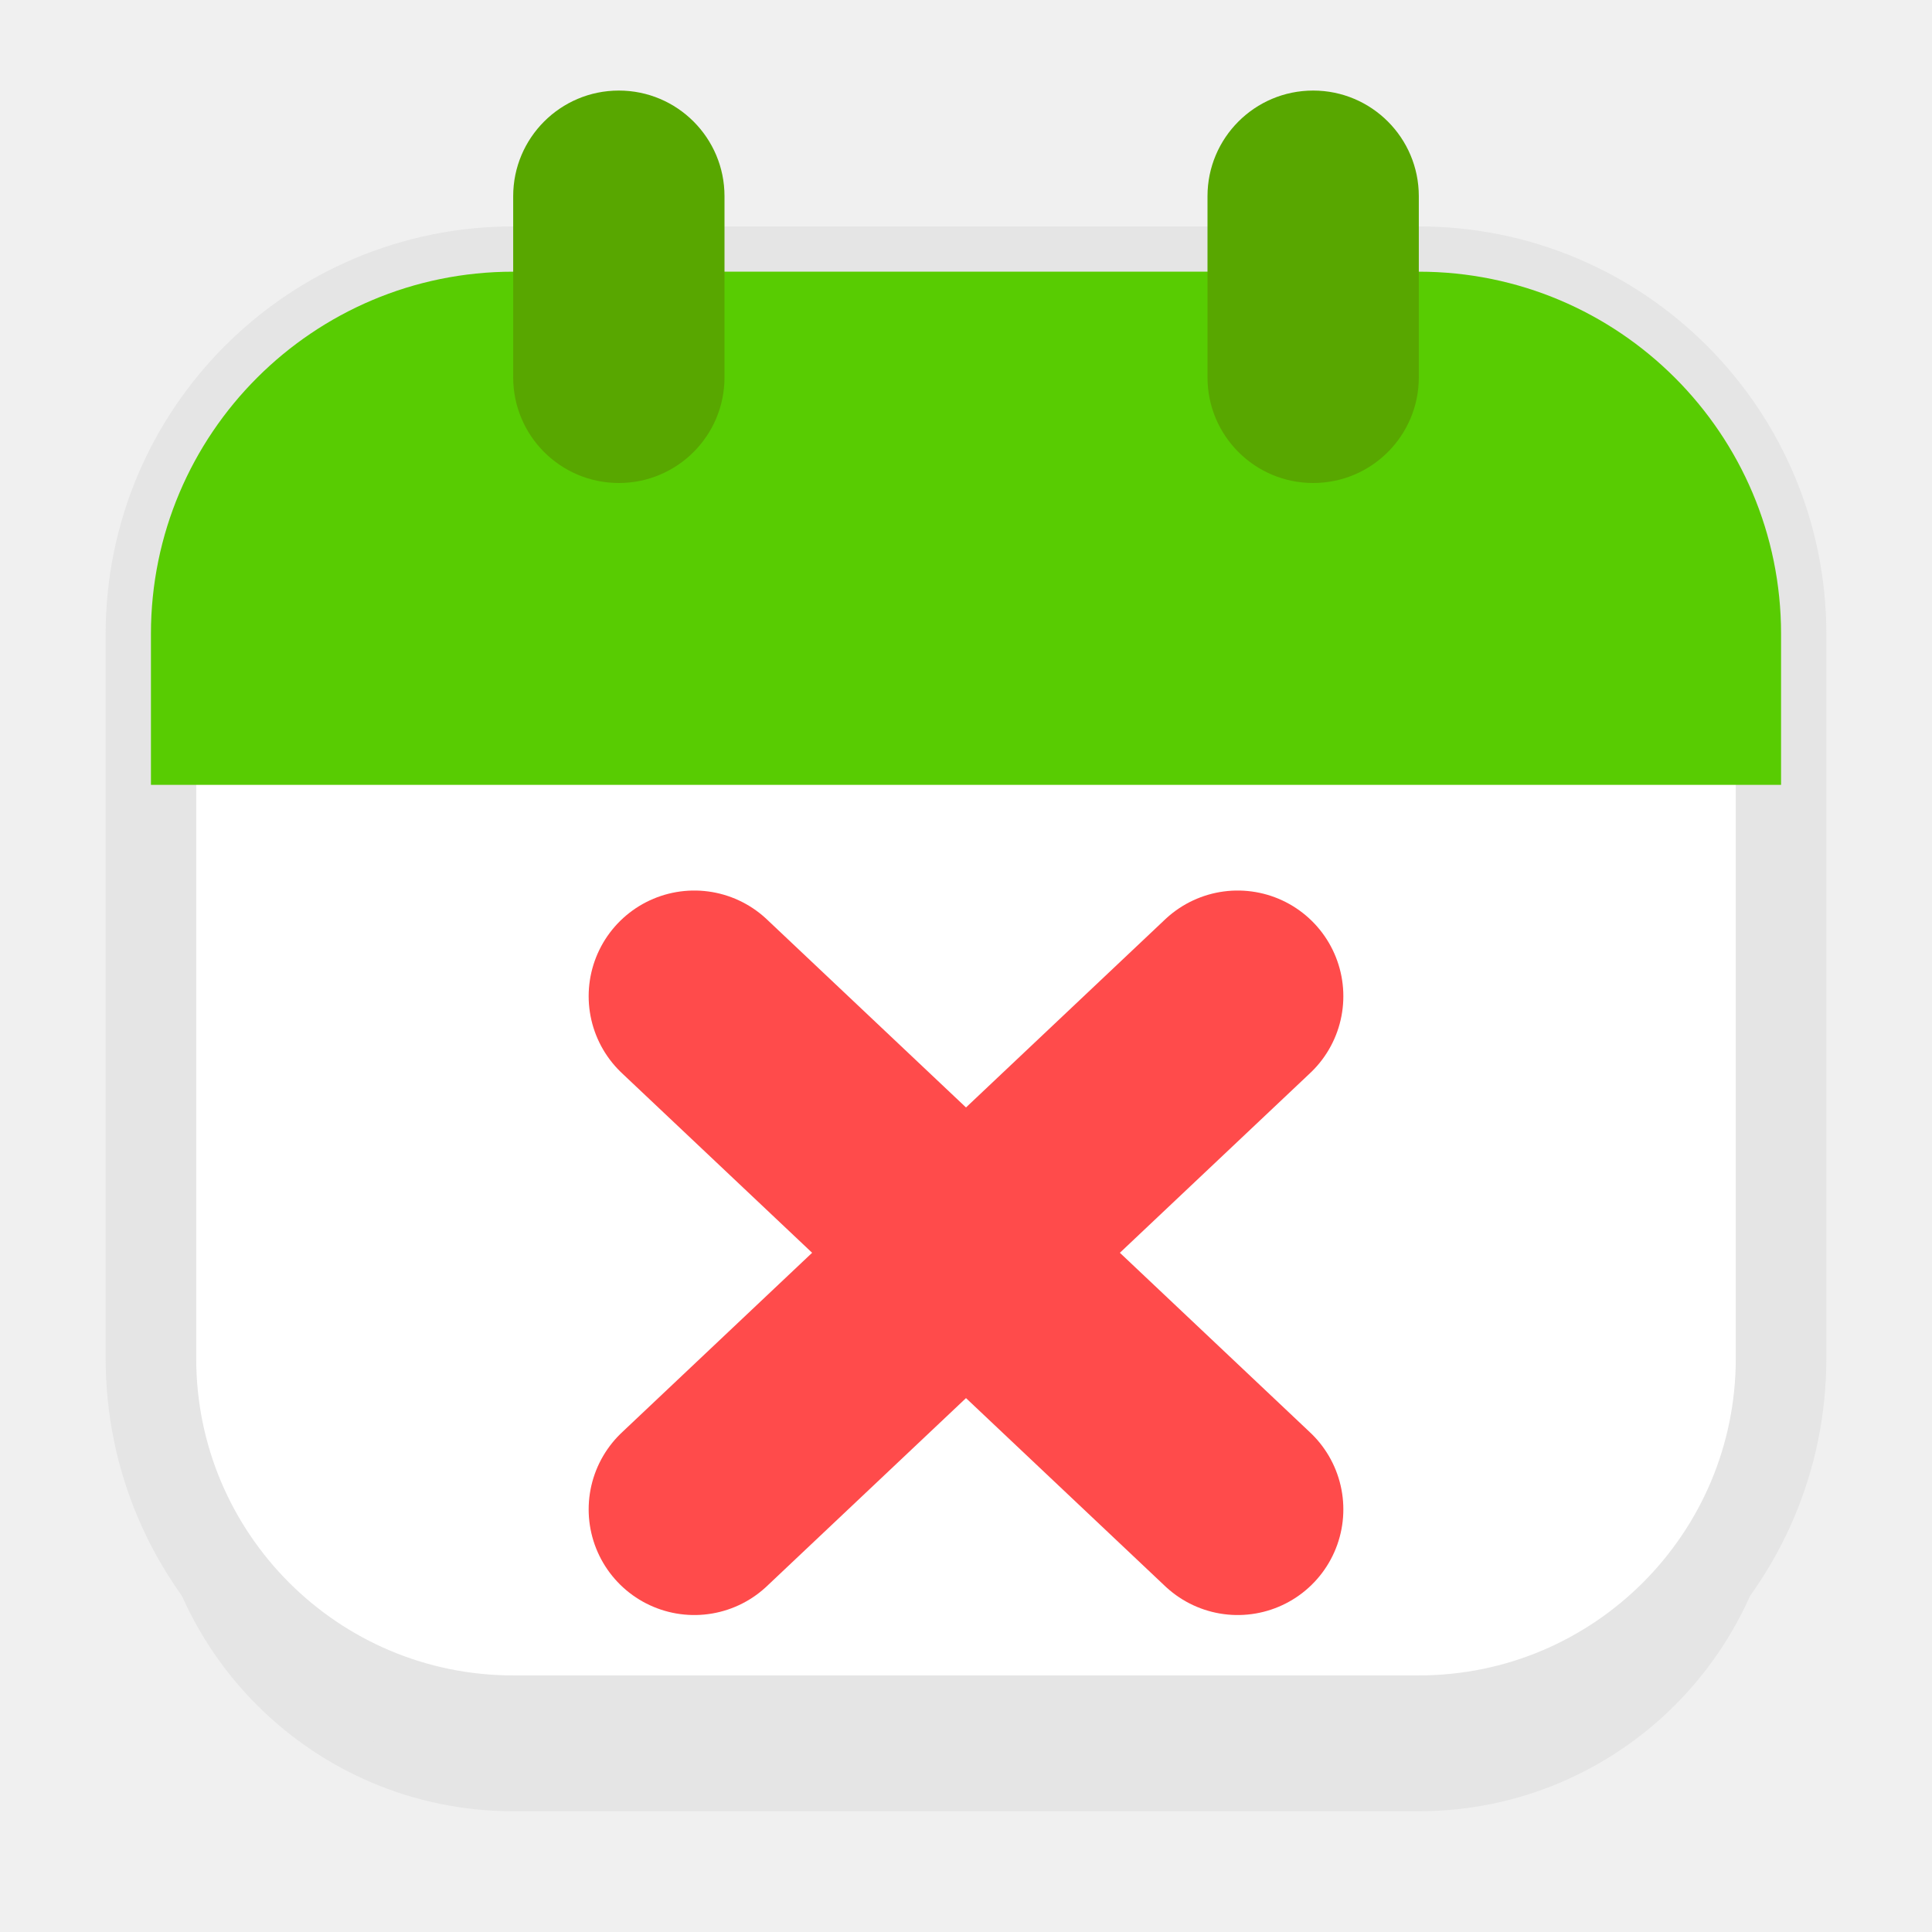
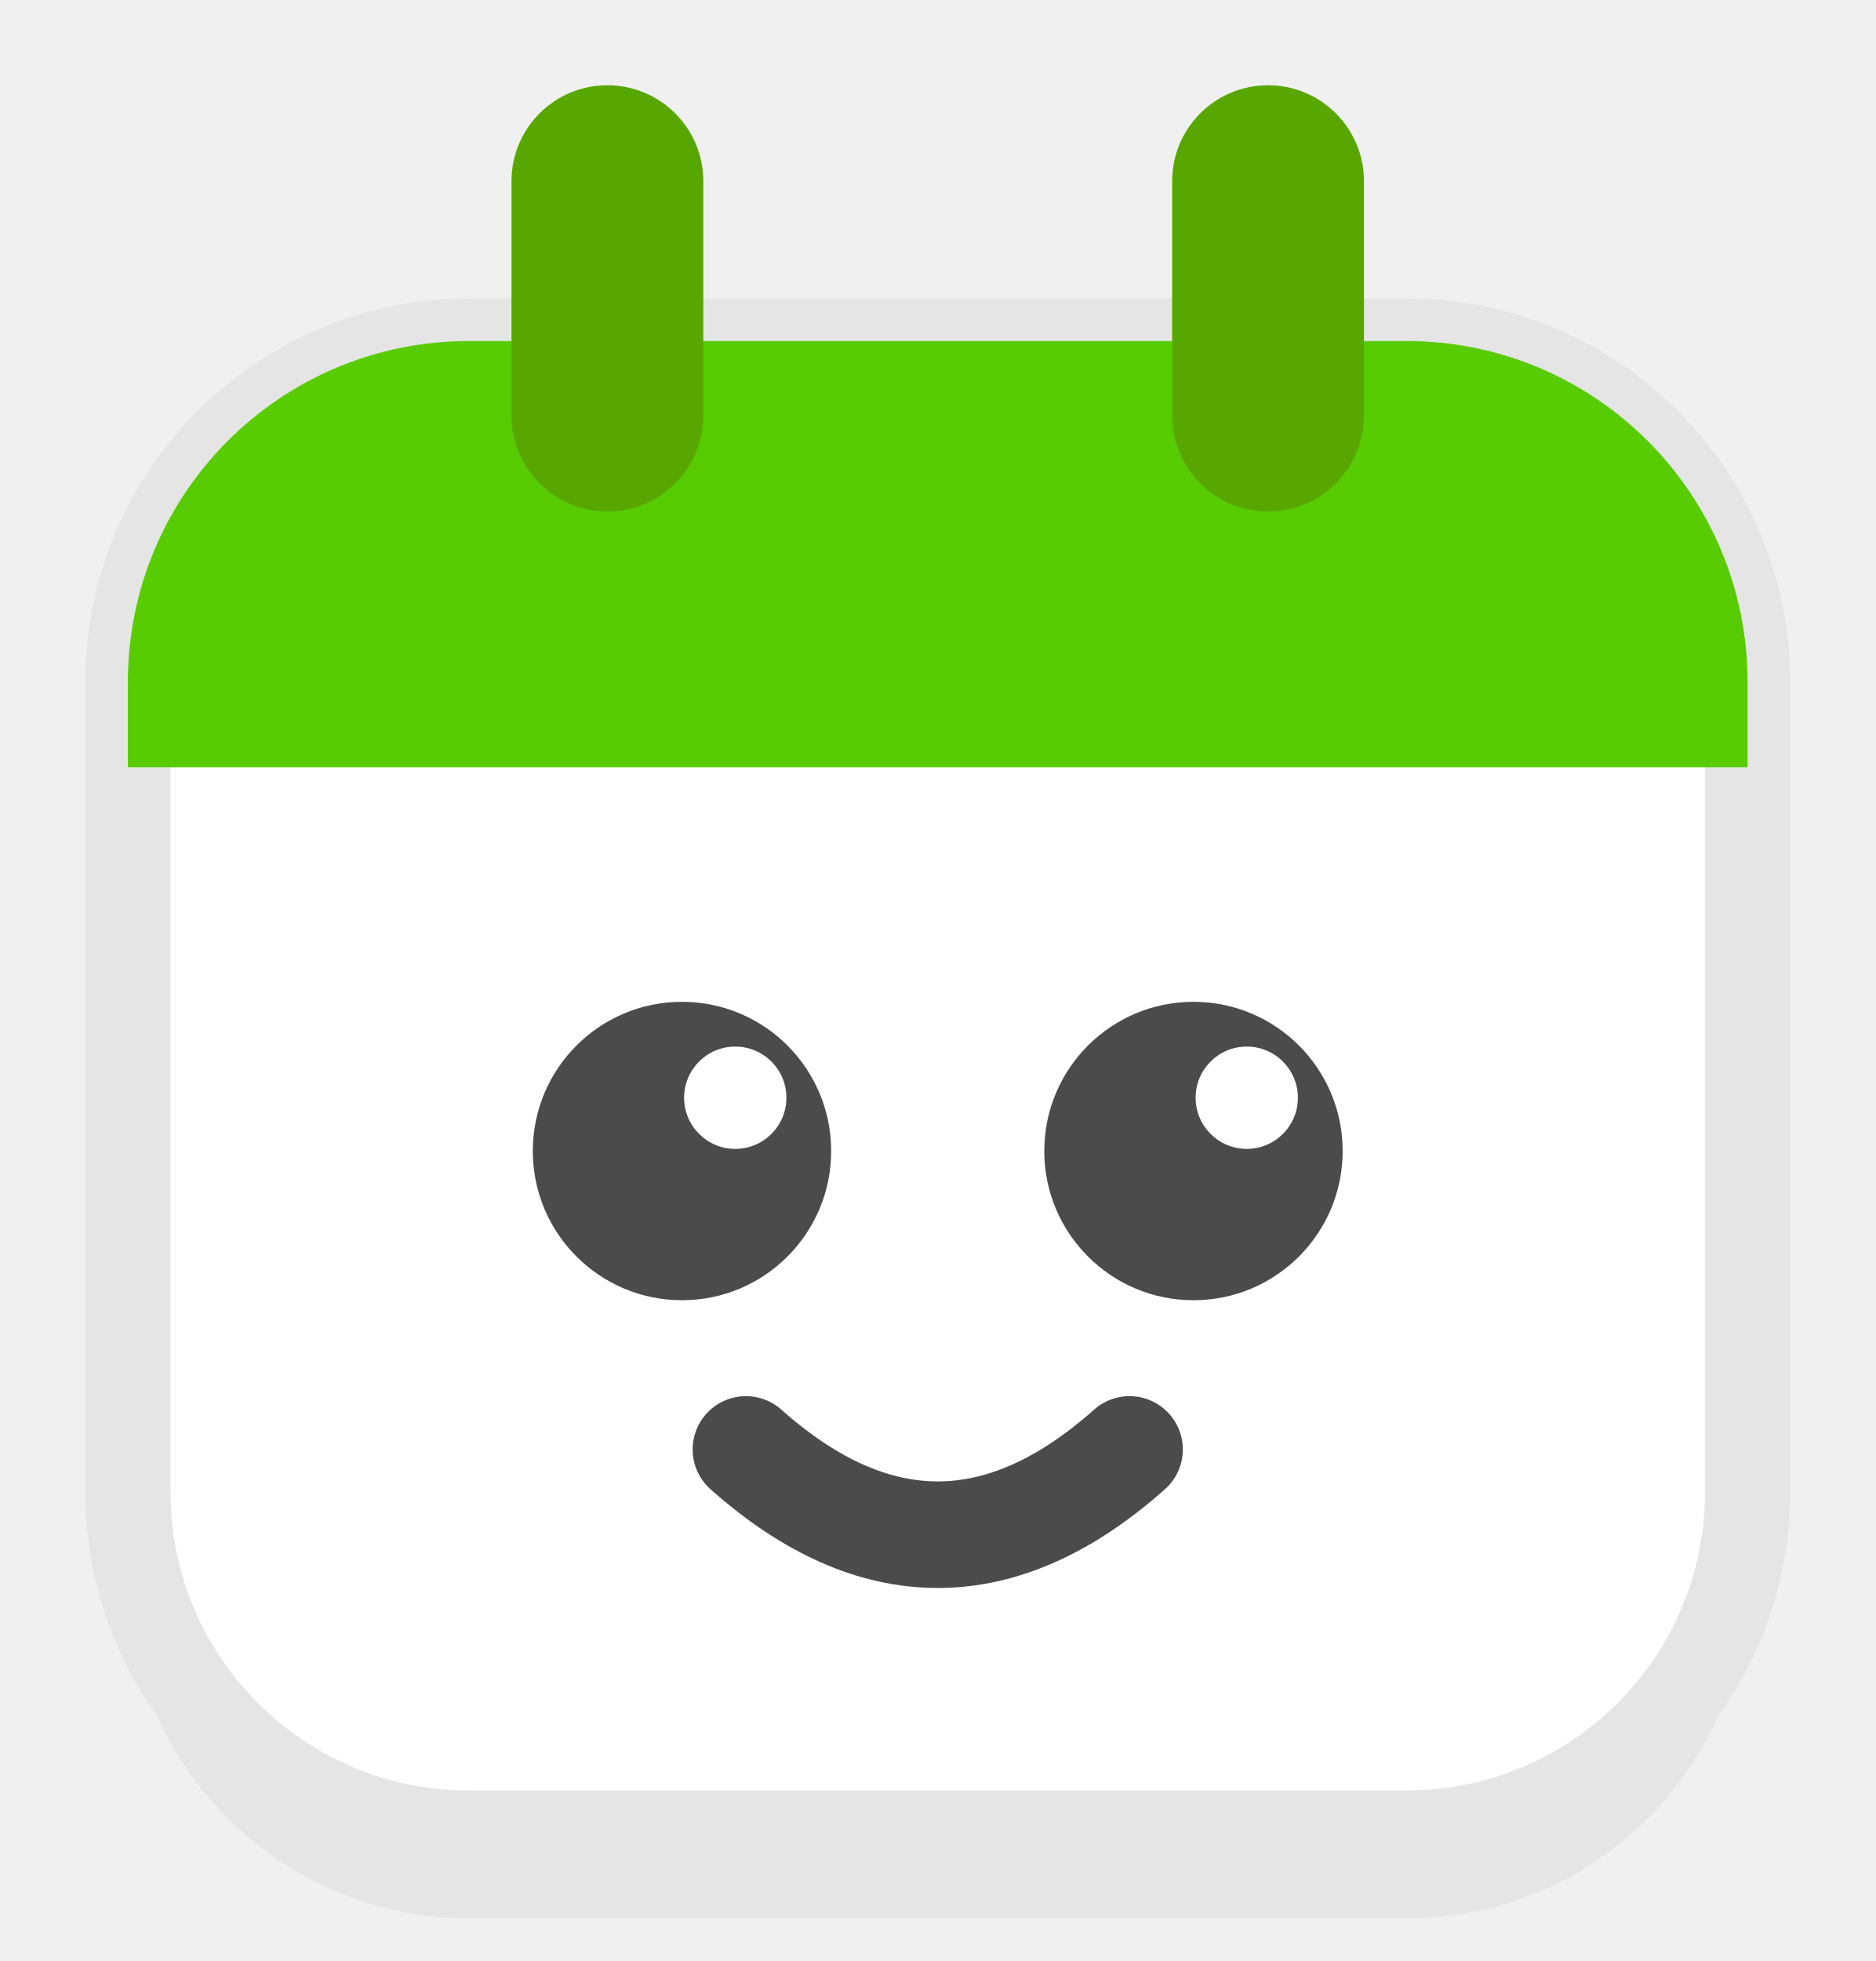
- <svg xmlns="http://www.w3.org/2000/svg" viewBox="0 0 64 64">
-   <rect x="5" y="12" width="54" height="48" rx="12" fill="#e5e5e5" />
-   <rect x="5" y="9" width="54" height="48" rx="12" fill="#ffffff" stroke="#e5e5e5" stroke-width="3" />
-   <path d="M5 21a12 12 0 0 1 12-12h30a12 12 0 0 1 12 12v5H5z" fill="#58cc02" />
-   <rect x="17" y="3" width="7" height="13" rx="3.5" fill="#58a700" />
-   <rect x="40" y="3" width="7" height="13" rx="3.5" fill="#58a700" />
-   <path d="M23 33l18 17M41 33L23 50" stroke="#ff4b4b" stroke-width="7" stroke-linecap="round" />
+ <svg xmlns="http://www.w3.org/2000/svg" viewBox="4 2 88 92">
+   <rect x="10" y="22" width="76" height="70" rx="16" fill="#e5e5e5" />
+   <rect x="10" y="18" width="76" height="70" rx="16" fill="#ffffff" stroke="#e5e5e5" stroke-width="4" />
+   <path d="M10 34a16 16 0 0 1 16-16h44a16 16 0 0 1 16 16v4H10z" fill="#58cc02" />
+   <rect x="28" y="6" width="9" height="20" rx="4.5" fill="#58a700" />
+   <rect x="59" y="6" width="9" height="20" rx="4.5" fill="#58a700" />
+   <circle cx="36" cy="56" r="7" fill="#4b4b4b" />
+   <circle cx="60" cy="56" r="7" fill="#4b4b4b" />
+   <circle cx="38.5" cy="53.5" r="2.4" fill="#ffffff" />
+   <circle cx="62.5" cy="53.5" r="2.4" fill="#ffffff" />
+   <path d="M39 70q9 8 18 0" stroke="#4b4b4b" stroke-width="5" fill="none" stroke-linecap="round" />
</svg>
